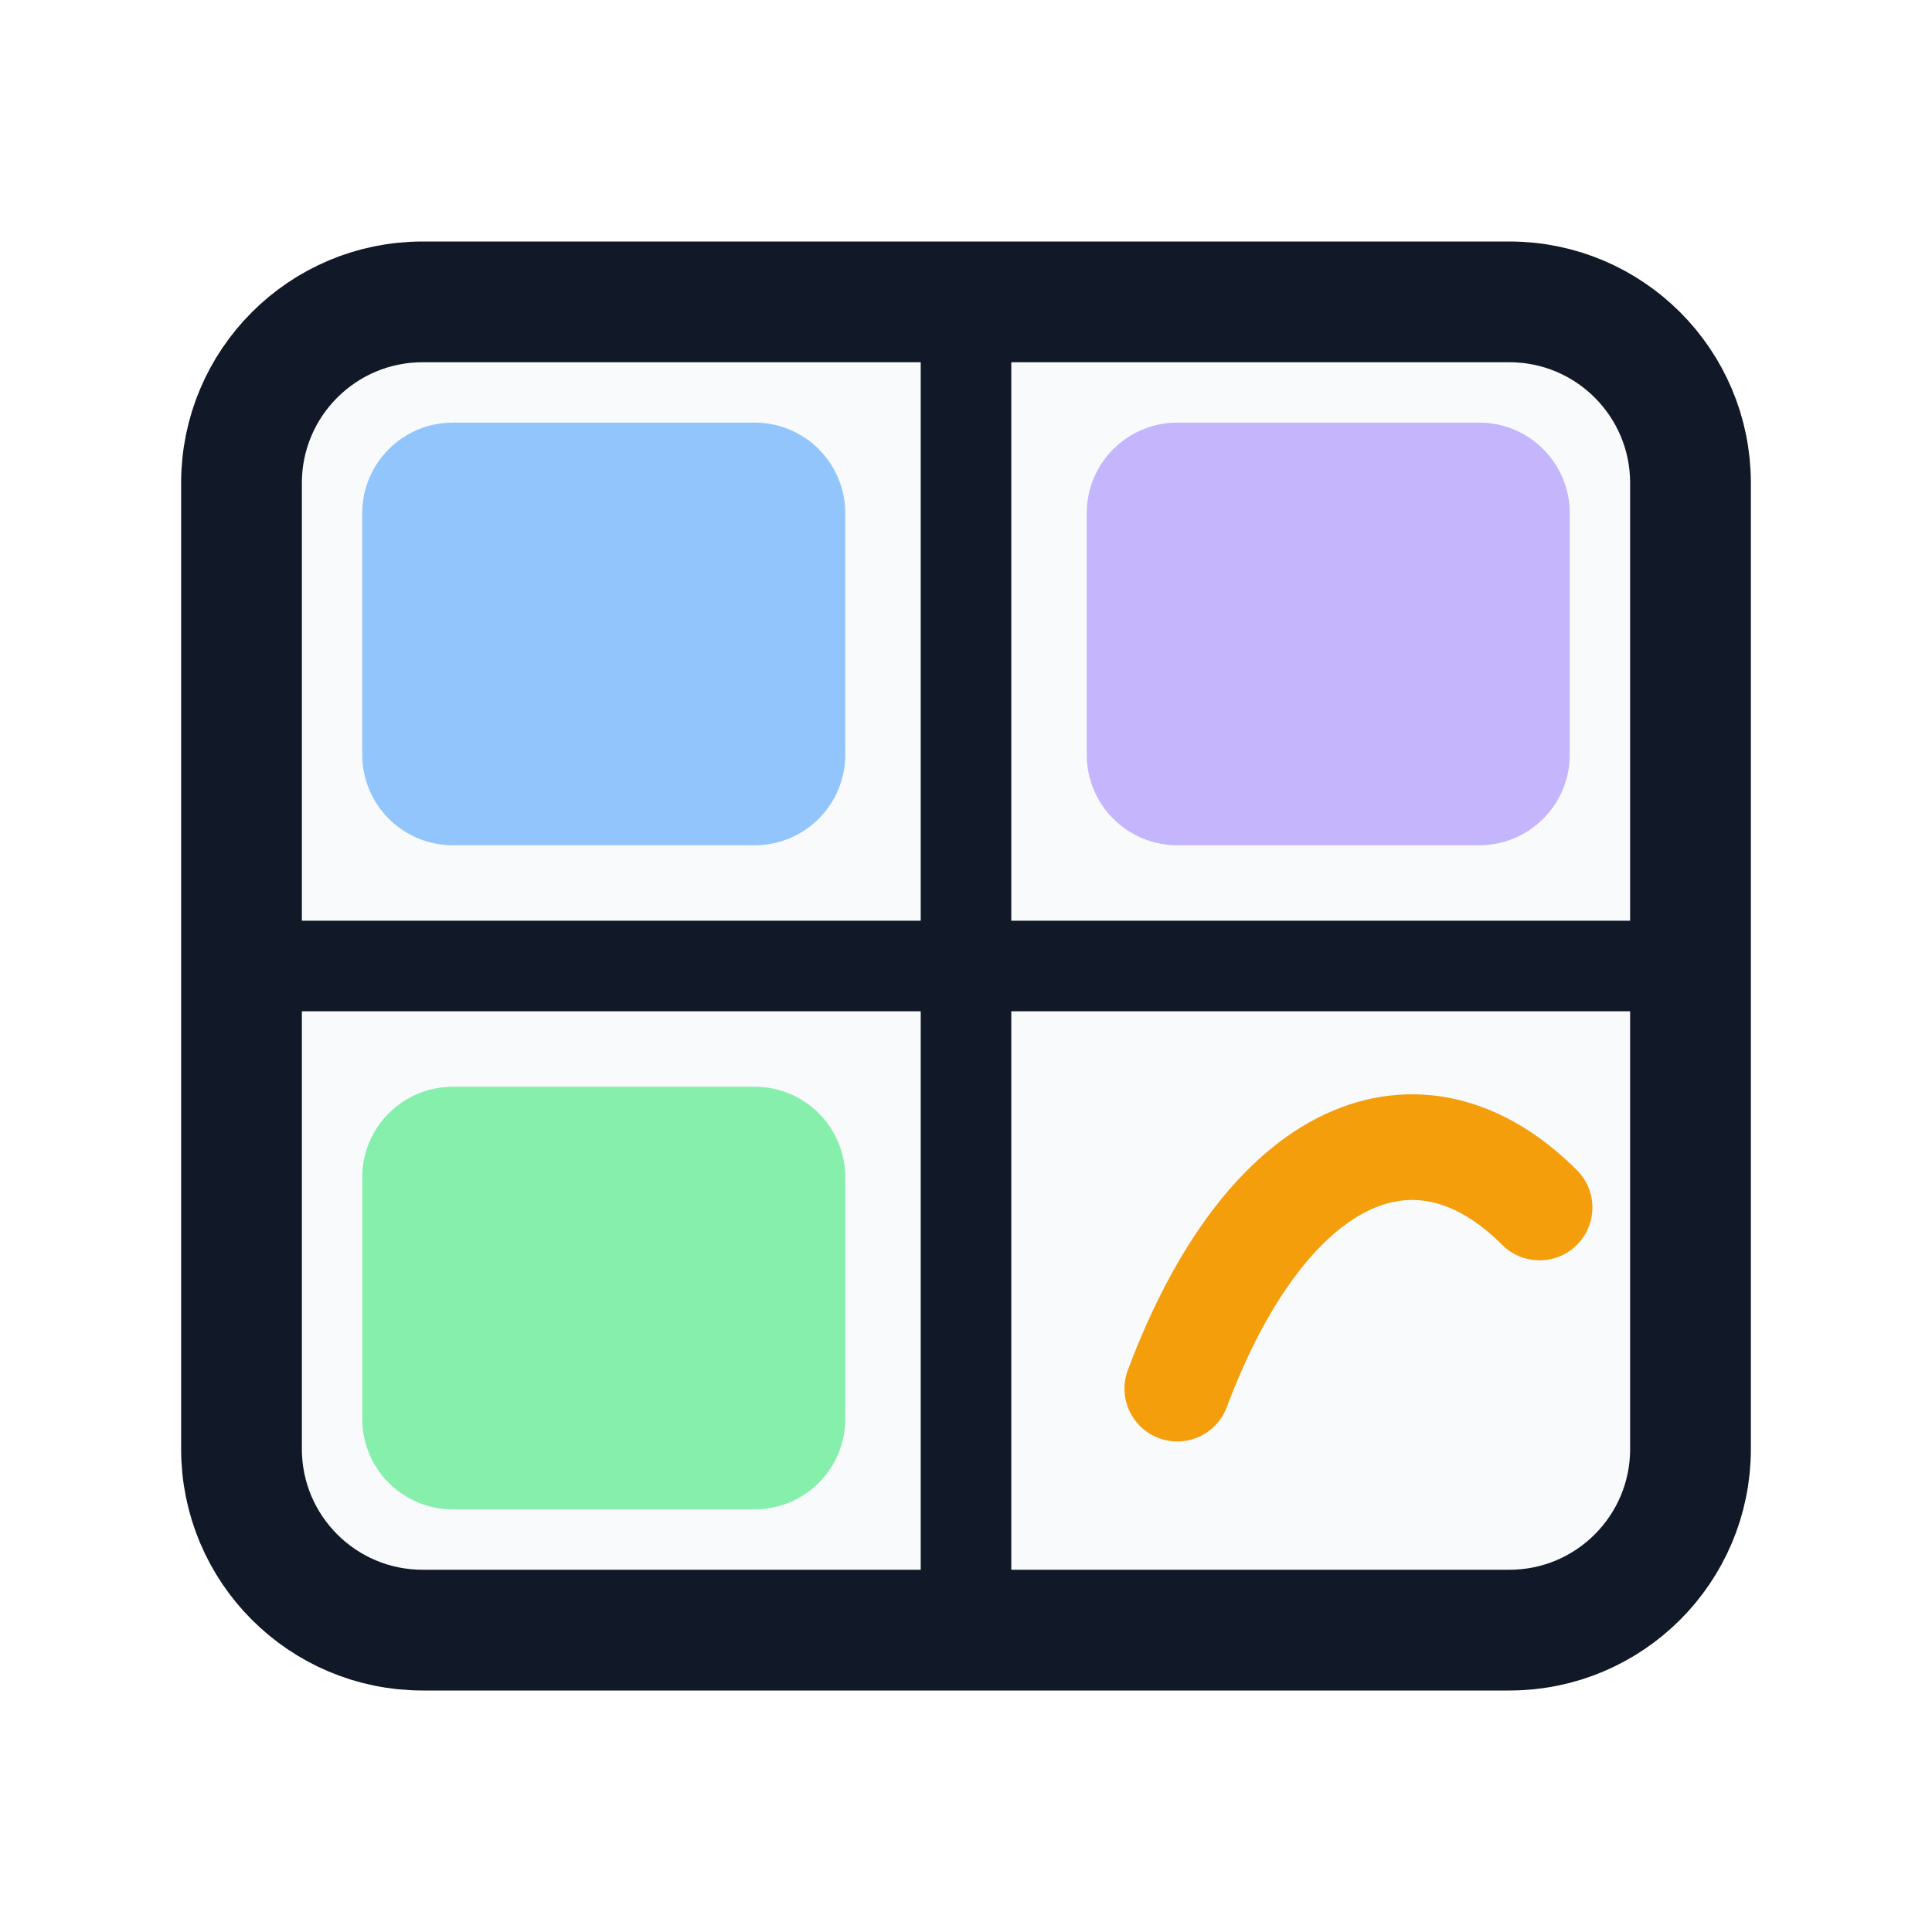
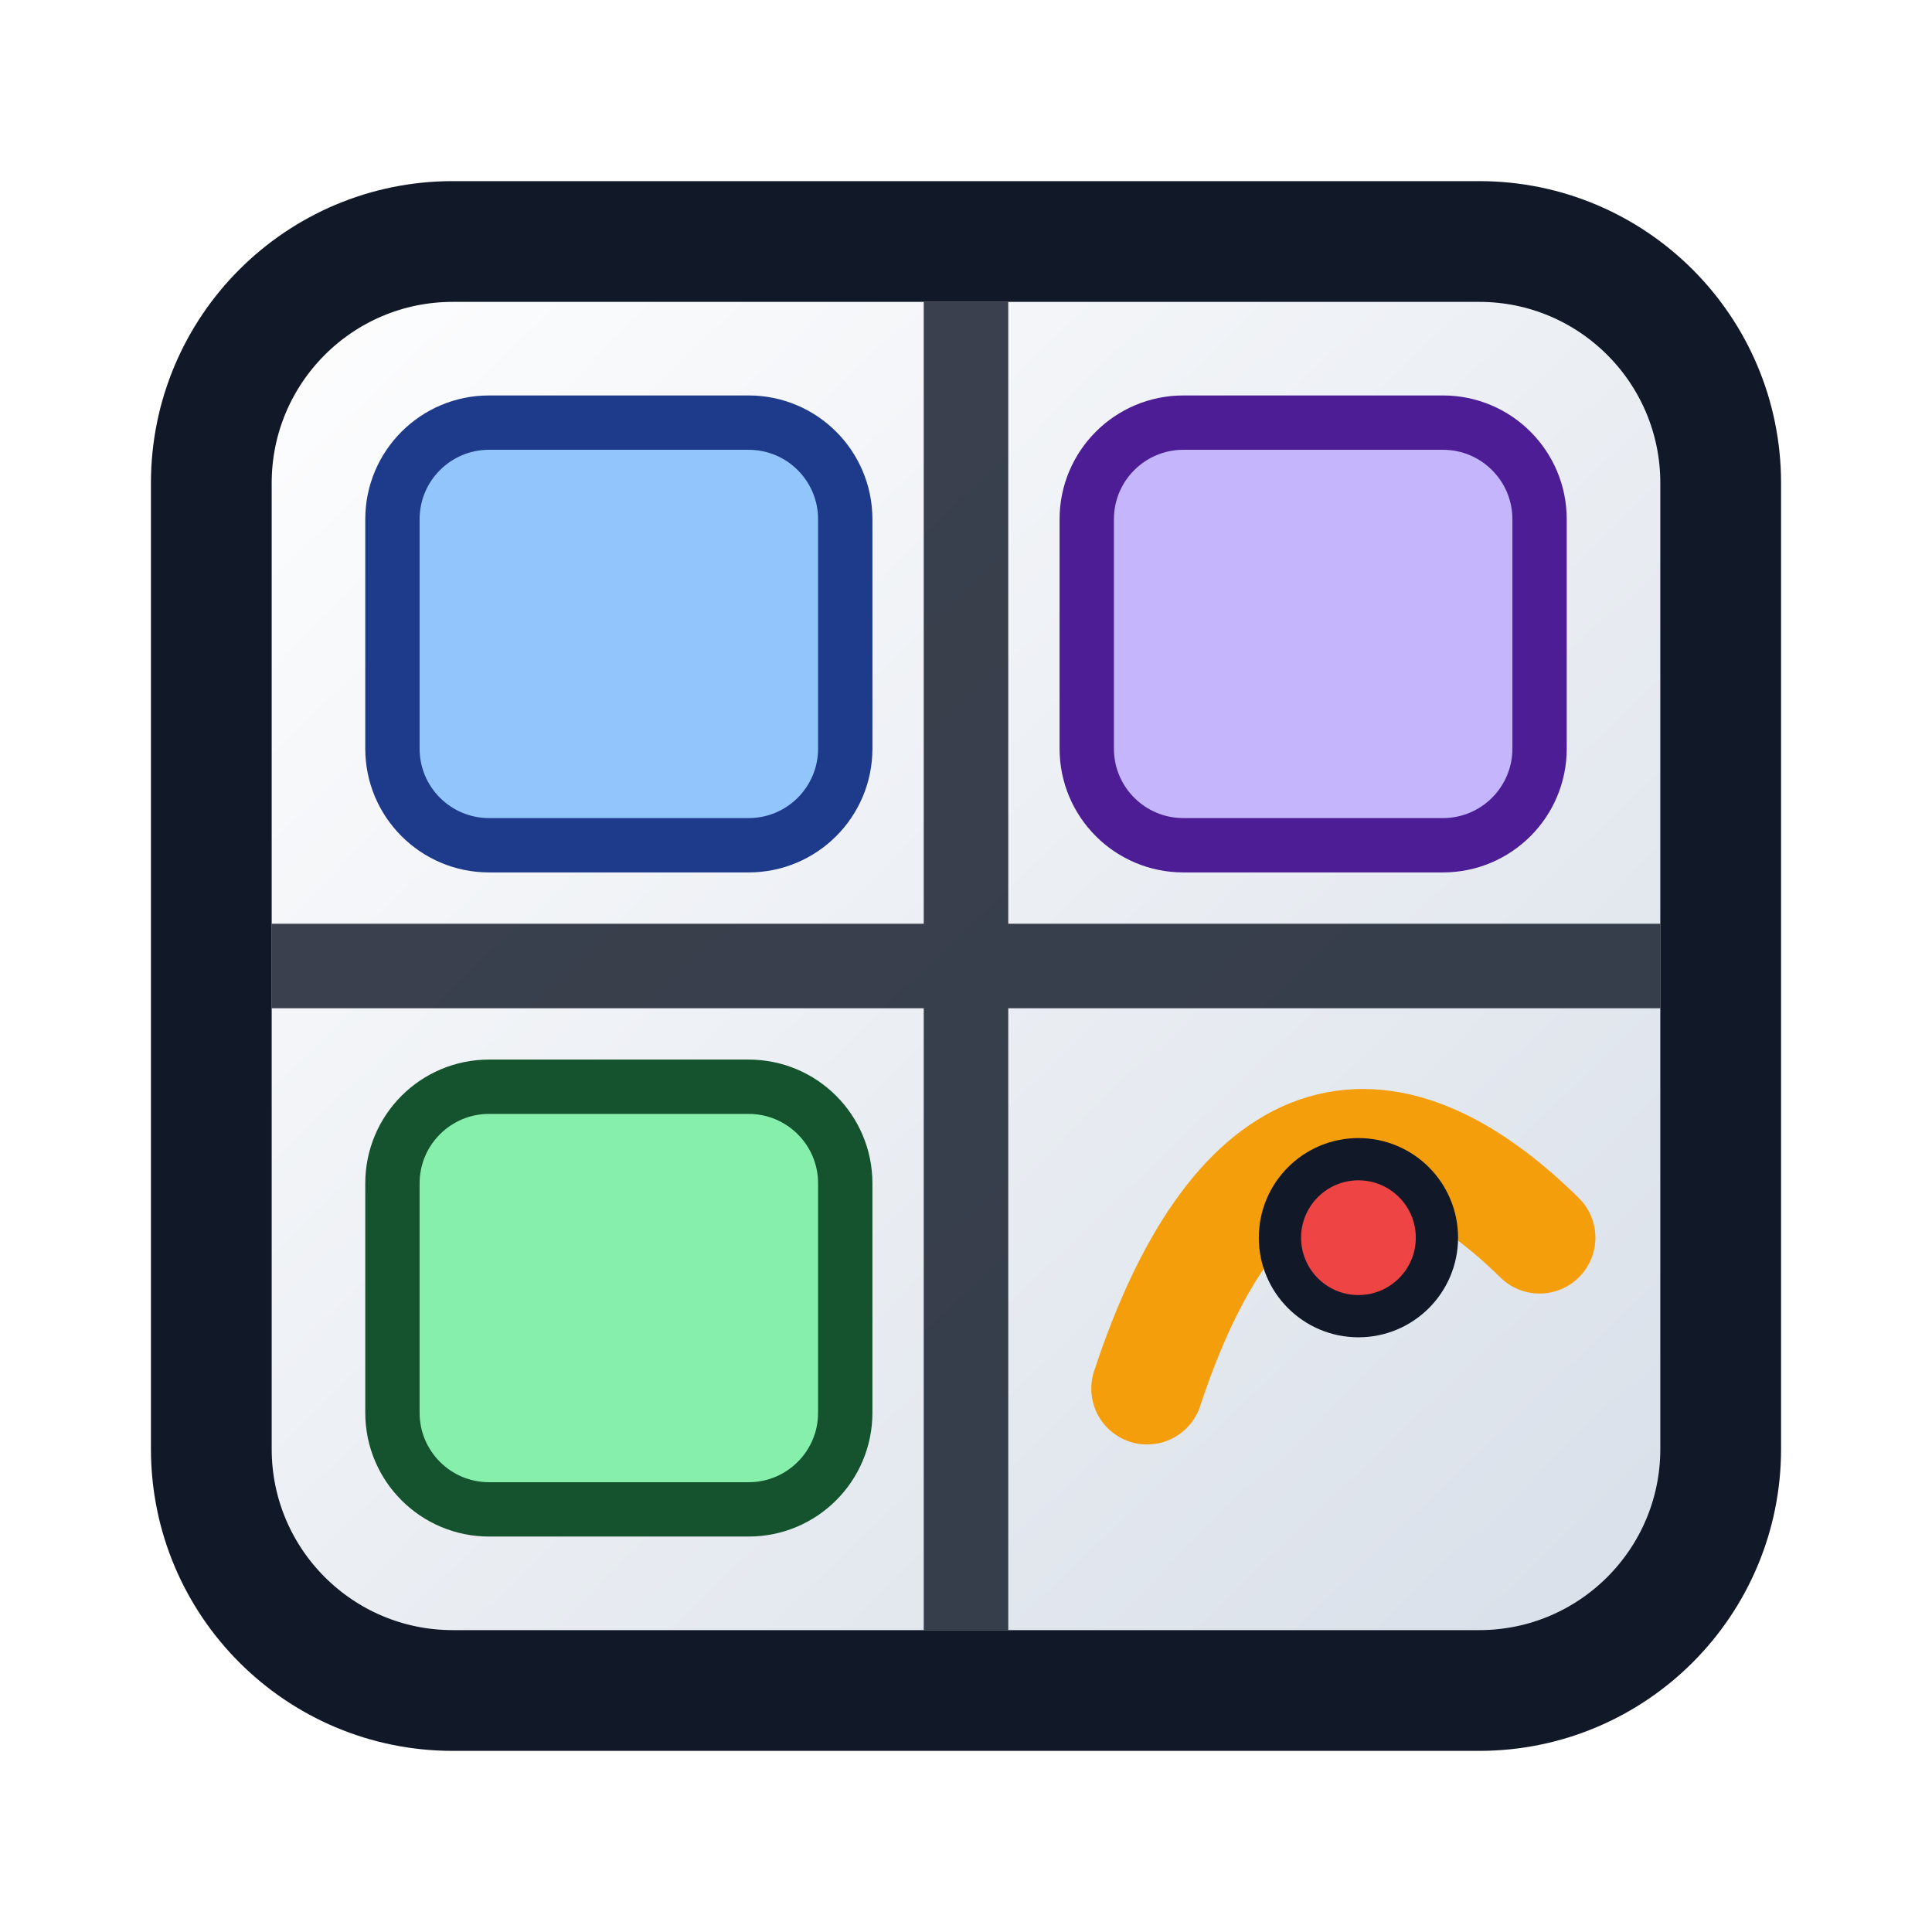
- <svg xmlns="http://www.w3.org/2000/svg" width="64" height="64" viewBox="0 0 64 64" fill="none">
-   <rect x="8" y="10" width="48" height="44" rx="6" fill="#F8FAFC" stroke="#111827" stroke-width="4" />
-   <path d="M32 10 V54" stroke="#111827" stroke-width="3" />
-   <path d="M8 32 H56" stroke="#111827" stroke-width="3" />
-   <rect x="12" y="14" width="16" height="14" rx="3" fill="#93C5FD" />
-   <rect x="36" y="14" width="16" height="14" rx="3" fill="#C4B5FD" />
-   <rect x="12" y="36" width="16" height="14" rx="3" fill="#86EFAC" />
-   <path d="M39 46 C42 38, 47 36, 51 40" stroke="#F59E0B" stroke-width="3.5" stroke-linecap="round" />
+ <svg xmlns="http://www.w3.org/2000/svg" viewBox="0 0 64 64" role="img" aria-label="Figure">
+   <defs>
+     <linearGradient id="paper" x1="8" y1="7" x2="56" y2="57" gradientUnits="userSpaceOnUse">
+       <stop offset="0" stop-color="#ffffff" />
+       <stop offset="1" stop-color="#d7dee8" />
+     </linearGradient>
+   </defs>
+   <rect x="7" y="8" width="50" height="48" rx="8" fill="url(#paper)" stroke="#111827" stroke-width="4" />
+   <path d="M32 10v44M9 32h46" stroke="#111827" stroke-width="2.8" opacity=".82" />
+   <rect x="13" y="14" width="15" height="14" rx="3.2" fill="#93c5fd" stroke="#1e3a8a" stroke-width="1.8" />
+   <rect x="36" y="14" width="15" height="14" rx="3.2" fill="#c4b5fd" stroke="#4c1d95" stroke-width="1.8" />
+   <rect x="13" y="36" width="15" height="14" rx="3.2" fill="#86efac" stroke="#14532d" stroke-width="1.8" />
+   <path d="M38 46c2.8-8.5 7.4-10.5 13-5" fill="none" stroke="#f59e0b" stroke-width="3.7" stroke-linecap="round" />
+   <circle cx="45" cy="41" r="2.6" fill="#ef4444" stroke="#111827" stroke-width="1.4" />
</svg>
